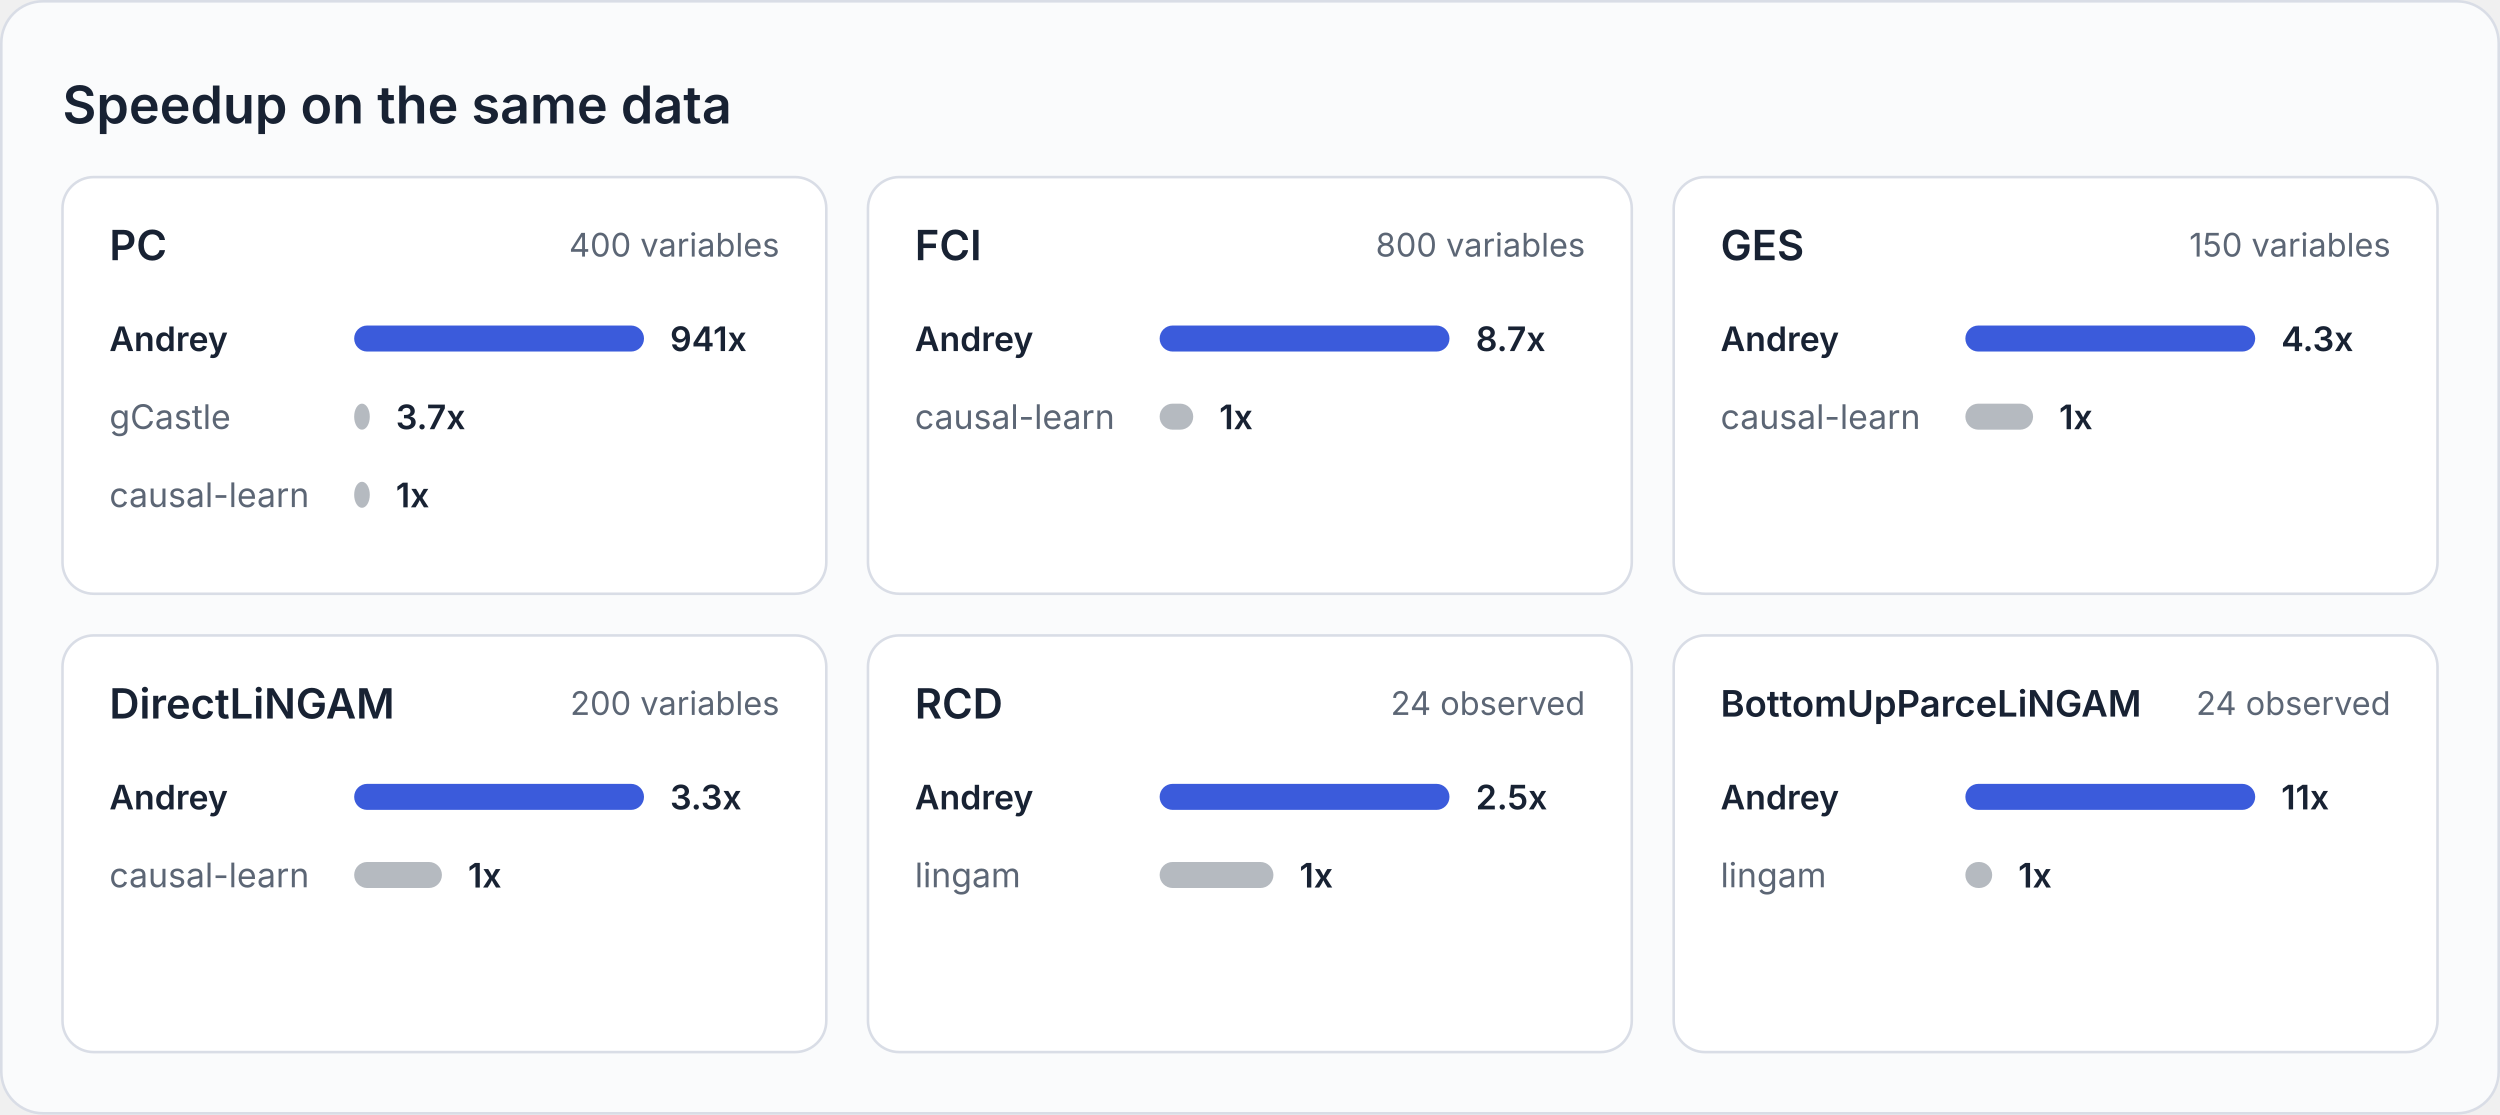
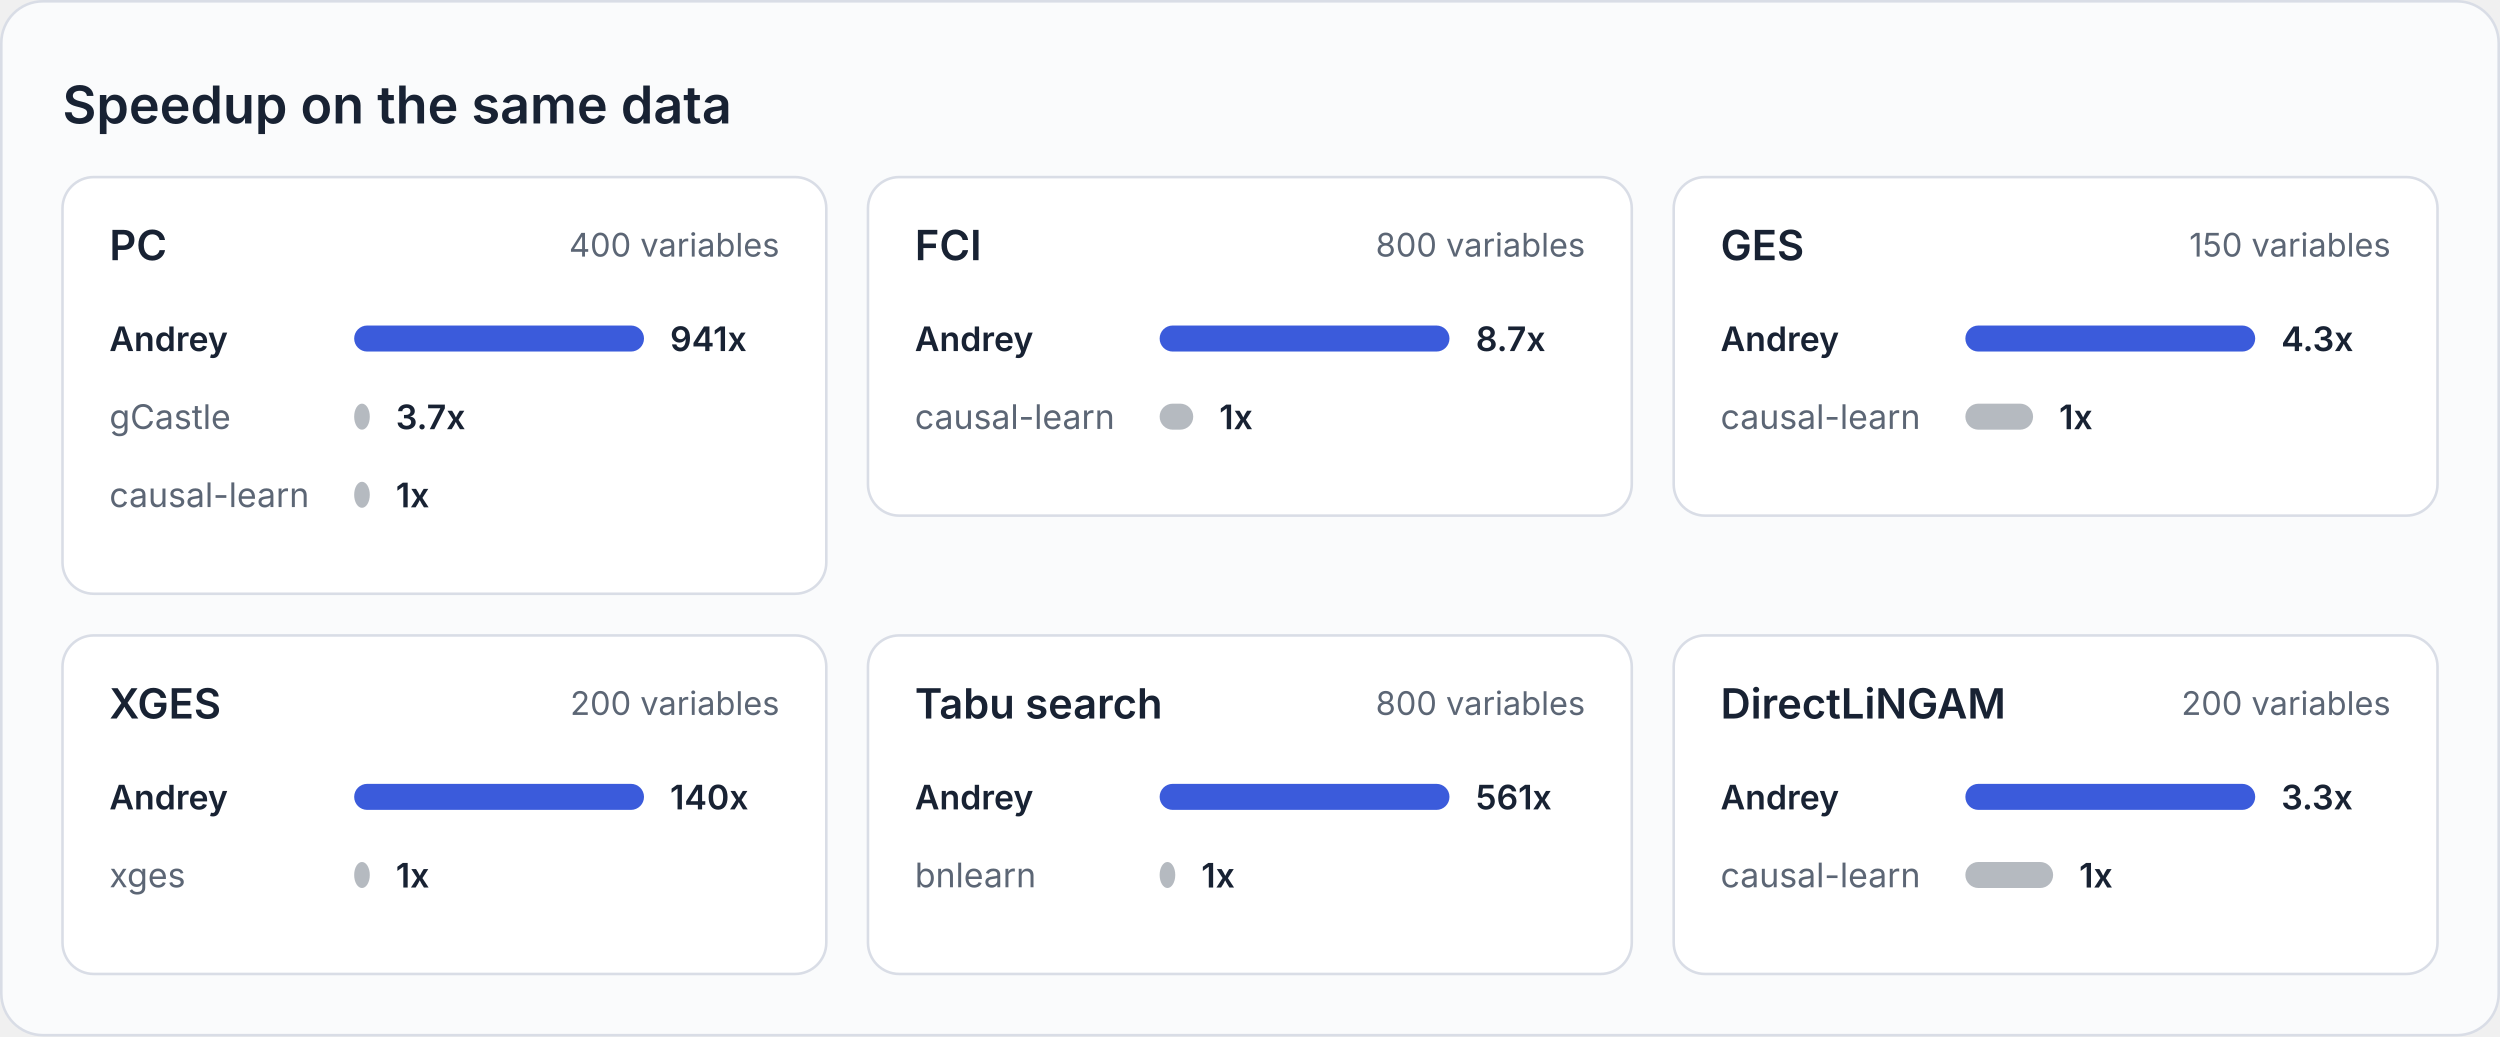
- <svg xmlns="http://www.w3.org/2000/svg" width="960" height="428" viewBox="0 0 960 428" font-family="Inter, -apple-system, BlinkMacSystemFont, 'Segoe UI', Helvetica, Arial, sans-serif" role="img" aria-labelledby="chart-title chart-desc">
-   <rect x="0.5" y="0.5" width="959" height="427" rx="16" fill="#fafbfc" stroke="#d9dde6" />
+ <svg xmlns="http://www.w3.org/2000/svg" width="960" height="398" viewBox="0 0 960 398" font-family="Inter, -apple-system, BlinkMacSystemFont, 'Segoe UI', Helvetica, Arial, sans-serif" role="img" aria-labelledby="chart-title chart-desc">
+   <rect x="0.5" y="0.5" width="959" height="397" rx="16" fill="#fafbfc" stroke="#d9dde6" />
  <text x="24.0" y="40.0" font-size="20" font-weight="600" fill="#182233" text-anchor="start" dominant-baseline="middle">Speedup on the same data</text>
  <rect x="24.0" y="68.0" width="293.3" height="160" rx="12" fill="#ffffff" stroke="#d9dde6" />
  <text x="42.0" y="94.0" font-size="16" font-weight="600" fill="#182233" text-anchor="start" dominant-baseline="middle">PC</text>
  <text x="299.3" y="94.0" font-size="12.5" font-weight="400" fill="#5c6675" text-anchor="end" dominant-baseline="middle">400 variables</text>
  <text x="42.0" y="130.0" font-size="13" font-weight="600" fill="#182233" text-anchor="start" dominant-baseline="middle">Andrey</text>
  <rect x="136.0" y="125.0" width="111.3" height="10" rx="5" fill="#3b5bdb" />
  <text x="257.3" y="130.0" font-size="13" font-weight="600" fill="#182233" text-anchor="start" dominant-baseline="middle">941x</text>
  <text x="42.0" y="160.0" font-size="13" font-weight="400" fill="#5c6675" text-anchor="start" dominant-baseline="middle">gCastle</text>
  <rect x="136.0" y="155.0" width="6.0" height="10" rx="5" fill="#5c6675" fill-opacity="0.45" />
  <text x="152.0" y="160.0" font-size="13" font-weight="600" fill="#182233" text-anchor="start" dominant-baseline="middle">3.7x</text>
  <text x="42.0" y="190.0" font-size="13" font-weight="400" fill="#5c6675" text-anchor="start" dominant-baseline="middle">causal-learn</text>
  <rect x="136.0" y="185.0" width="6.0" height="10" rx="5" fill="#5c6675" fill-opacity="0.45" />
  <text x="152.0" y="190.0" font-size="13" font-weight="600" fill="#182233" text-anchor="start" dominant-baseline="middle">1x</text>
-   <rect x="333.3" y="68.0" width="293.3" height="160" rx="12" fill="#ffffff" stroke="#d9dde6" />
+   <rect x="333.3" y="68.0" width="293.3" height="130" rx="12" fill="#ffffff" stroke="#d9dde6" />
  <text x="351.3" y="94.0" font-size="16" font-weight="600" fill="#182233" text-anchor="start" dominant-baseline="middle">FCI</text>
  <text x="608.7" y="94.0" font-size="12.5" font-weight="400" fill="#5c6675" text-anchor="end" dominant-baseline="middle">800 variables</text>
  <text x="351.3" y="130.0" font-size="13" font-weight="600" fill="#182233" text-anchor="start" dominant-baseline="middle">Andrey</text>
  <rect x="445.3" y="125.0" width="111.3" height="10" rx="5" fill="#3b5bdb" />
  <text x="566.7" y="130.0" font-size="13" font-weight="600" fill="#182233" text-anchor="start" dominant-baseline="middle">8.7x</text>
  <text x="351.3" y="160.0" font-size="13" font-weight="400" fill="#5c6675" text-anchor="start" dominant-baseline="middle">causal-learn</text>
  <rect x="445.3" y="155.0" width="12.9" height="10" rx="5" fill="#5c6675" fill-opacity="0.45" />
  <text x="468.2" y="160.0" font-size="13" font-weight="600" fill="#182233" text-anchor="start" dominant-baseline="middle">1x</text>
-   <rect x="642.7" y="68.0" width="293.3" height="160" rx="12" fill="#ffffff" stroke="#d9dde6" />
+   <rect x="642.7" y="68.0" width="293.3" height="130" rx="12" fill="#ffffff" stroke="#d9dde6" />
  <text x="660.7" y="94.0" font-size="16" font-weight="600" fill="#182233" text-anchor="start" dominant-baseline="middle">GES</text>
  <text x="918.0" y="94.0" font-size="12.5" font-weight="400" fill="#5c6675" text-anchor="end" dominant-baseline="middle">150 variables</text>
  <text x="660.7" y="130.0" font-size="13" font-weight="600" fill="#182233" text-anchor="start" dominant-baseline="middle">Andrey</text>
  <rect x="754.7" y="125.0" width="111.3" height="10" rx="5" fill="#3b5bdb" />
  <text x="876.0" y="130.0" font-size="13" font-weight="600" fill="#182233" text-anchor="start" dominant-baseline="middle">4.3x</text>
  <text x="660.7" y="160.0" font-size="13" font-weight="400" fill="#5c6675" text-anchor="start" dominant-baseline="middle">causal-learn</text>
  <rect x="754.7" y="155.0" width="26.0" height="10" rx="5" fill="#5c6675" fill-opacity="0.45" />
  <text x="790.7" y="160.0" font-size="13" font-weight="600" fill="#182233" text-anchor="start" dominant-baseline="middle">1x</text>
-   <rect x="24.0" y="244.0" width="293.3" height="160" rx="12" fill="#ffffff" stroke="#d9dde6" />
-   <text x="42.0" y="270.0" font-size="16" font-weight="600" fill="#182233" text-anchor="start" dominant-baseline="middle">DirectLiNGAM</text>
+   <rect x="24.0" y="244.0" width="293.3" height="130" rx="12" fill="#ffffff" stroke="#d9dde6" />
+   <text x="42.0" y="270.0" font-size="16" font-weight="600" fill="#182233" text-anchor="start" dominant-baseline="middle">XGES</text>
  <text x="299.3" y="270.0" font-size="12.5" font-weight="400" fill="#5c6675" text-anchor="end" dominant-baseline="middle">200 variables</text>
  <text x="42.0" y="306.0" font-size="13" font-weight="600" fill="#182233" text-anchor="start" dominant-baseline="middle">Andrey</text>
  <rect x="136.0" y="301.0" width="111.3" height="10" rx="5" fill="#3b5bdb" />
-   <text x="257.3" y="306.0" font-size="13" font-weight="600" fill="#182233" text-anchor="start" dominant-baseline="middle">3.3x</text>
-   <text x="42.0" y="336.0" font-size="13" font-weight="400" fill="#5c6675" text-anchor="start" dominant-baseline="middle">causal-learn</text>
-   <rect x="136.0" y="331.0" width="33.7" height="10" rx="5" fill="#5c6675" fill-opacity="0.45" />
-   <text x="179.7" y="336.0" font-size="13" font-weight="600" fill="#182233" text-anchor="start" dominant-baseline="middle">1x</text>
-   <rect x="333.3" y="244.0" width="293.3" height="160" rx="12" fill="#ffffff" stroke="#d9dde6" />
-   <text x="351.3" y="270.0" font-size="16" font-weight="600" fill="#182233" text-anchor="start" dominant-baseline="middle">RCD</text>
-   <text x="608.7" y="270.0" font-size="12.5" font-weight="400" fill="#5c6675" text-anchor="end" dominant-baseline="middle">24 observed</text>
+   <text x="257.3" y="306.0" font-size="13" font-weight="600" fill="#182233" text-anchor="start" dominant-baseline="middle">140x</text>
+   <text x="42.0" y="336.0" font-size="13" font-weight="400" fill="#5c6675" text-anchor="start" dominant-baseline="middle">xges</text>
+   <rect x="136.0" y="331.0" width="6.0" height="10" rx="5" fill="#5c6675" fill-opacity="0.45" />
+   <text x="152.0" y="336.0" font-size="13" font-weight="600" fill="#182233" text-anchor="start" dominant-baseline="middle">1x</text>
+   <rect x="333.3" y="244.0" width="293.3" height="130" rx="12" fill="#ffffff" stroke="#d9dde6" />
+   <text x="351.3" y="270.0" font-size="16" font-weight="600" fill="#182233" text-anchor="start" dominant-baseline="middle">Tabu search</text>
+   <text x="608.7" y="270.0" font-size="12.5" font-weight="400" fill="#5c6675" text-anchor="end" dominant-baseline="middle">800 variables</text>
  <text x="351.3" y="306.0" font-size="13" font-weight="600" fill="#182233" text-anchor="start" dominant-baseline="middle">Andrey</text>
  <rect x="445.3" y="301.0" width="111.3" height="10" rx="5" fill="#3b5bdb" />
-   <text x="566.7" y="306.0" font-size="13" font-weight="600" fill="#182233" text-anchor="start" dominant-baseline="middle">2.5x</text>
-   <text x="351.3" y="336.0" font-size="13" font-weight="400" fill="#5c6675" text-anchor="start" dominant-baseline="middle">lingam</text>
-   <rect x="445.3" y="331.0" width="43.7" height="10" rx="5" fill="#5c6675" fill-opacity="0.45" />
-   <text x="499.0" y="336.0" font-size="13" font-weight="600" fill="#182233" text-anchor="start" dominant-baseline="middle">1x</text>
-   <rect x="642.7" y="244.0" width="293.3" height="160" rx="12" fill="#ffffff" stroke="#d9dde6" />
-   <text x="660.7" y="270.0" font-size="14" font-weight="600" fill="#182233" text-anchor="start" dominant-baseline="middle">BottomUpParceLiNGAM</text>
-   <text x="918.0" y="270.0" font-size="12.5" font-weight="400" fill="#5c6675" text-anchor="end" dominant-baseline="middle">24 observed</text>
+   <text x="566.7" y="306.0" font-size="13" font-weight="600" fill="#182233" text-anchor="start" dominant-baseline="middle">561x</text>
+   <text x="351.3" y="336.0" font-size="13" font-weight="400" fill="#5c6675" text-anchor="start" dominant-baseline="middle">bnlearn</text>
+   <rect x="445.3" y="331.0" width="6.0" height="10" rx="5" fill="#5c6675" fill-opacity="0.45" />
+   <text x="461.3" y="336.0" font-size="13" font-weight="600" fill="#182233" text-anchor="start" dominant-baseline="middle">1x</text>
+   <rect x="642.7" y="244.0" width="293.3" height="130" rx="12" fill="#ffffff" stroke="#d9dde6" />
+   <text x="660.7" y="270.0" font-size="16" font-weight="600" fill="#182233" text-anchor="start" dominant-baseline="middle">DirectLiNGAM</text>
+   <text x="918.0" y="270.0" font-size="12.5" font-weight="400" fill="#5c6675" text-anchor="end" dominant-baseline="middle">200 variables</text>
  <text x="660.7" y="306.0" font-size="13" font-weight="600" fill="#182233" text-anchor="start" dominant-baseline="middle">Andrey</text>
  <rect x="754.7" y="301.0" width="111.3" height="10" rx="5" fill="#3b5bdb" />
-   <text x="876.0" y="306.0" font-size="13" font-weight="600" fill="#182233" text-anchor="start" dominant-baseline="middle">11x</text>
-   <text x="660.7" y="336.0" font-size="13" font-weight="400" fill="#5c6675" text-anchor="start" dominant-baseline="middle">lingam</text>
-   <rect x="754.7" y="331.0" width="10.3" height="10" rx="5" fill="#5c6675" fill-opacity="0.45" />
-   <text x="775.0" y="336.0" font-size="13" font-weight="600" fill="#182233" text-anchor="start" dominant-baseline="middle">1x</text>
+   <text x="876.0" y="306.0" font-size="13" font-weight="600" fill="#182233" text-anchor="start" dominant-baseline="middle">3.3x</text>
+   <text x="660.7" y="336.0" font-size="13" font-weight="400" fill="#5c6675" text-anchor="start" dominant-baseline="middle">causal-learn</text>
+   <rect x="754.7" y="331.0" width="33.7" height="10" rx="5" fill="#5c6675" fill-opacity="0.45" />
+   <text x="798.4" y="336.0" font-size="13" font-weight="600" fill="#182233" text-anchor="start" dominant-baseline="middle">1x</text>
</svg>
